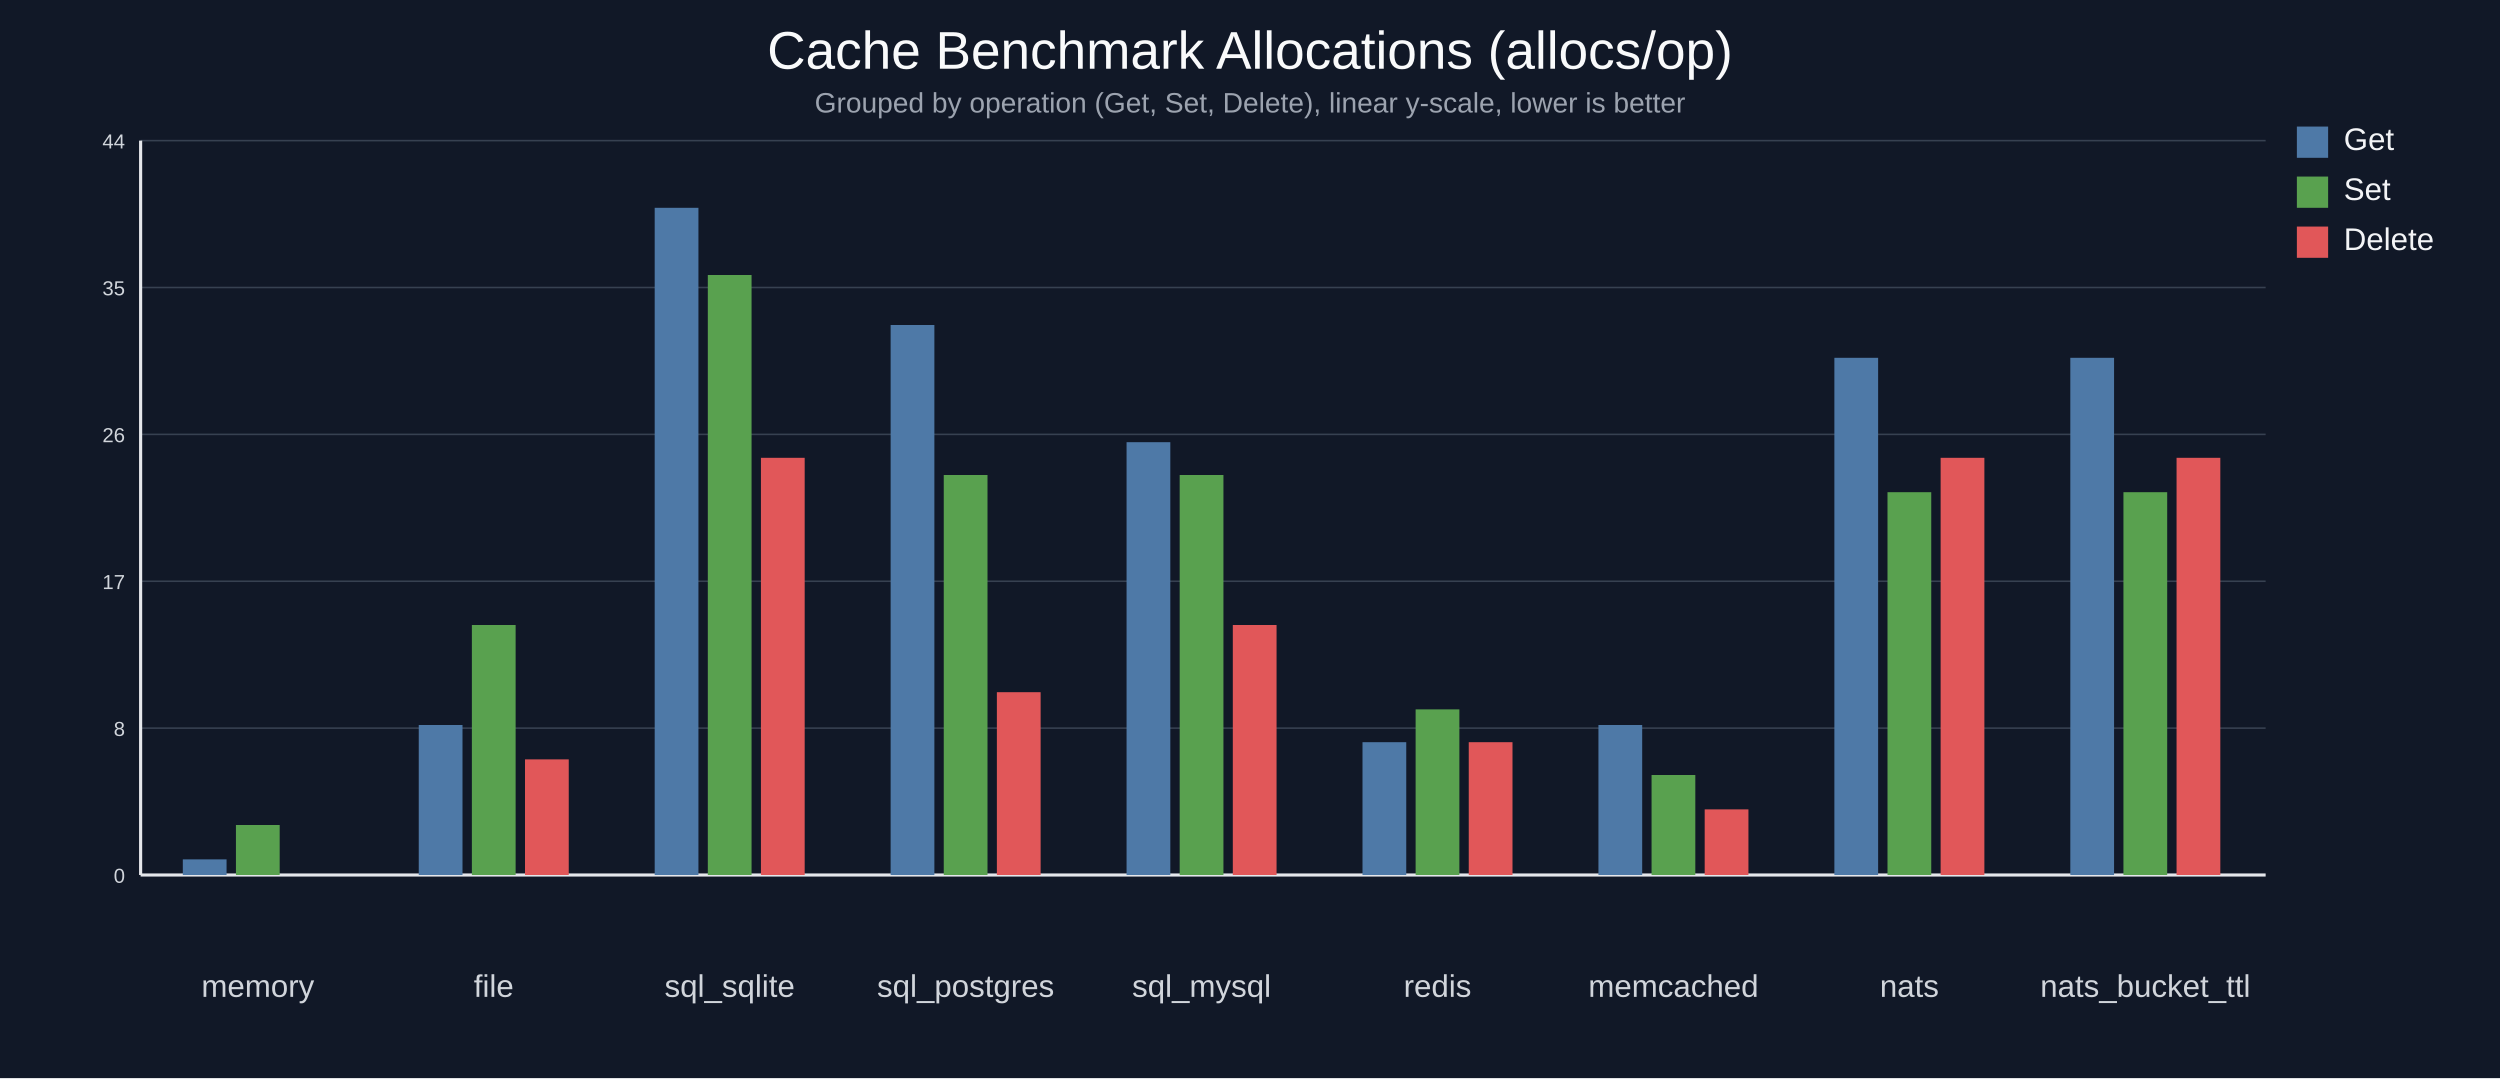
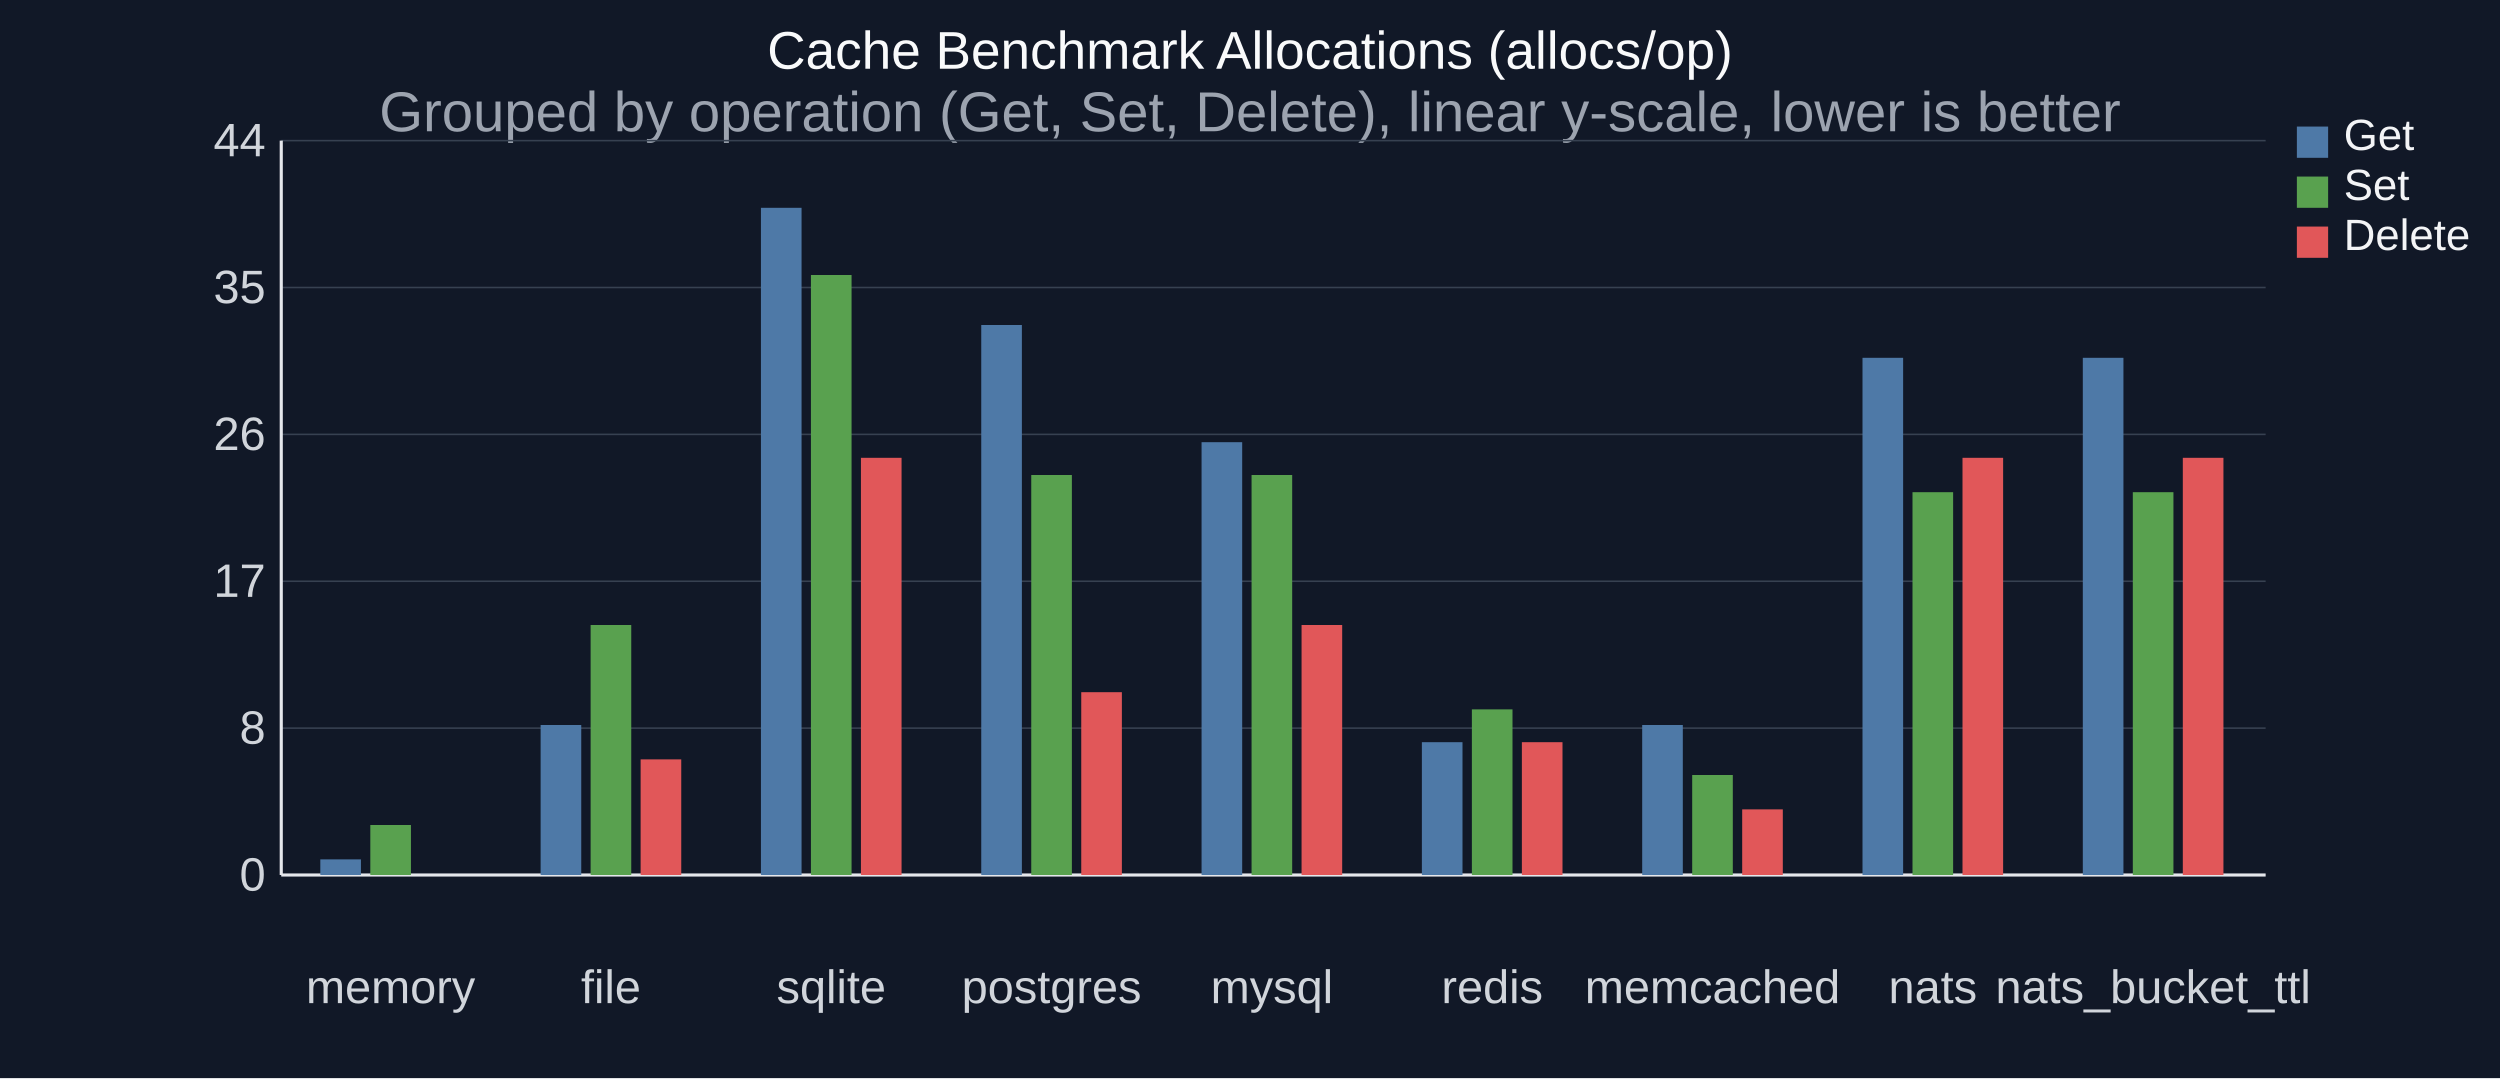
<svg xmlns="http://www.w3.org/2000/svg" width="1600" height="690" viewBox="0 0 1600 690">
  <rect width="100%" height="100%" fill="#111827" />
  <text x="800" y="44" text-anchor="middle" fill="#f9fafb" font-size="34" font-family="Arial, sans-serif">Cache Benchmark Allocations (allocs/op)</text>
-   <text x="800" y="72" text-anchor="middle" fill="#9ca3af" font-size="18" font-family="Arial, sans-serif">Grouped by operation (Get, Set, Delete), linear y-scale, lower is better</text>
-   <line x1="90" y1="560" x2="1450" y2="560" stroke="#374151" stroke-width="1" />
-   <text x="80" y="565" text-anchor="end" fill="#d1d5db" font-size="13" font-family="Arial, sans-serif">0</text>
-   <line x1="90" y1="466" x2="1450" y2="466" stroke="#374151" stroke-width="1" />
-   <text x="80" y="471" text-anchor="end" fill="#d1d5db" font-size="13" font-family="Arial, sans-serif">8</text>
-   <line x1="90" y1="372" x2="1450" y2="372" stroke="#374151" stroke-width="1" />
-   <text x="80" y="377" text-anchor="end" fill="#d1d5db" font-size="13" font-family="Arial, sans-serif">17</text>
-   <line x1="90" y1="278" x2="1450" y2="278" stroke="#374151" stroke-width="1" />
-   <text x="80" y="283" text-anchor="end" fill="#d1d5db" font-size="13" font-family="Arial, sans-serif">26</text>
-   <line x1="90" y1="184" x2="1450" y2="184" stroke="#374151" stroke-width="1" />
-   <text x="80" y="189" text-anchor="end" fill="#d1d5db" font-size="13" font-family="Arial, sans-serif">35</text>
-   <line x1="90" y1="90" x2="1450" y2="90" stroke="#374151" stroke-width="1" />
-   <text x="80" y="95" text-anchor="end" fill="#d1d5db" font-size="13" font-family="Arial, sans-serif">44</text>
-   <line x1="90" y1="560" x2="1450" y2="560" stroke="#e5e7eb" stroke-width="2" />
-   <line x1="90" y1="560" x2="90" y2="90" stroke="#e5e7eb" stroke-width="2" />
-   <rect x="117" y="550" width="28" height="10" fill="#4e79a7" />
-   <rect x="151" y="528" width="28" height="32" fill="#59a14f" />
-   <rect x="185" y="560" width="28" height="0" fill="#e15759" />
-   <text x="165" y="638" text-anchor="middle" fill="#d1d5db" font-size="20" font-family="Arial, sans-serif">memory</text>
-   <rect x="268" y="464" width="28" height="96" fill="#4e79a7" />
-   <rect x="302" y="400" width="28" height="160" fill="#59a14f" />
-   <rect x="336" y="486" width="28" height="74" fill="#e15759" />
-   <text x="316" y="638" text-anchor="middle" fill="#d1d5db" font-size="20" font-family="Arial, sans-serif">file</text>
-   <rect x="419" y="133" width="28" height="427" fill="#4e79a7" />
-   <rect x="453" y="176" width="28" height="384" fill="#59a14f" />
-   <rect x="487" y="293" width="28" height="267" fill="#e15759" />
-   <text x="467" y="638" text-anchor="middle" fill="#d1d5db" font-size="20" font-family="Arial, sans-serif">sql_sqlite</text>
-   <rect x="570" y="208" width="28" height="352" fill="#4e79a7" />
-   <rect x="604" y="304" width="28" height="256" fill="#59a14f" />
-   <rect x="638" y="443" width="28" height="117" fill="#e15759" />
-   <text x="618" y="638" text-anchor="middle" fill="#d1d5db" font-size="20" font-family="Arial, sans-serif">sql_postgres</text>
-   <rect x="721" y="283" width="28" height="277" fill="#4e79a7" />
-   <rect x="755" y="304" width="28" height="256" fill="#59a14f" />
-   <rect x="789" y="400" width="28" height="160" fill="#e15759" />
-   <text x="769" y="638" text-anchor="middle" fill="#d1d5db" font-size="20" font-family="Arial, sans-serif">sql_mysql</text>
-   <rect x="872" y="475" width="28" height="85" fill="#4e79a7" />
-   <rect x="906" y="454" width="28" height="106" fill="#59a14f" />
-   <rect x="940" y="475" width="28" height="85" fill="#e15759" />
-   <text x="920" y="638" text-anchor="middle" fill="#d1d5db" font-size="20" font-family="Arial, sans-serif">redis</text>
-   <rect x="1023" y="464" width="28" height="96" fill="#4e79a7" />
-   <rect x="1057" y="496" width="28" height="64" fill="#59a14f" />
-   <rect x="1091" y="518" width="28" height="42" fill="#e15759" />
-   <text x="1071" y="638" text-anchor="middle" fill="#d1d5db" font-size="20" font-family="Arial, sans-serif">memcached</text>
-   <rect x="1174" y="229" width="28" height="331" fill="#4e79a7" />
-   <rect x="1208" y="315" width="28" height="245" fill="#59a14f" />
-   <rect x="1242" y="293" width="28" height="267" fill="#e15759" />
-   <text x="1222" y="638" text-anchor="middle" fill="#d1d5db" font-size="20" font-family="Arial, sans-serif">nats</text>
-   <rect x="1325" y="229" width="28" height="331" fill="#4e79a7" />
-   <rect x="1359" y="315" width="28" height="245" fill="#59a14f" />
-   <rect x="1393" y="293" width="28" height="267" fill="#e15759" />
-   <text x="1373" y="638" text-anchor="middle" fill="#d1d5db" font-size="20" font-family="Arial, sans-serif">nats_bucket_ttl</text>
+   <text x="800" y="84" text-anchor="middle" fill="#9ca3af" font-size="36" font-family="Arial, sans-serif">Grouped by operation (Get, Set, Delete), linear y-scale, lower is better</text>
+   <line x1="180" y1="560" x2="1450" y2="560" stroke="#374151" stroke-width="1" />
+   <text x="170" y="570" text-anchor="end" fill="#d1d5db" font-size="30" font-family="Arial, sans-serif">0</text>
+   <line x1="180" y1="466" x2="1450" y2="466" stroke="#374151" stroke-width="1" />
+   <text x="170" y="476" text-anchor="end" fill="#d1d5db" font-size="30" font-family="Arial, sans-serif">8</text>
+   <line x1="180" y1="372" x2="1450" y2="372" stroke="#374151" stroke-width="1" />
+   <text x="170" y="382" text-anchor="end" fill="#d1d5db" font-size="30" font-family="Arial, sans-serif">17</text>
+   <line x1="180" y1="278" x2="1450" y2="278" stroke="#374151" stroke-width="1" />
+   <text x="170" y="288" text-anchor="end" fill="#d1d5db" font-size="30" font-family="Arial, sans-serif">26</text>
+   <line x1="180" y1="184" x2="1450" y2="184" stroke="#374151" stroke-width="1" />
+   <text x="170" y="194" text-anchor="end" fill="#d1d5db" font-size="30" font-family="Arial, sans-serif">35</text>
+   <line x1="180" y1="90" x2="1450" y2="90" stroke="#374151" stroke-width="1" />
+   <text x="170" y="100" text-anchor="end" fill="#d1d5db" font-size="30" font-family="Arial, sans-serif">44</text>
+   <line x1="180" y1="560" x2="1450" y2="560" stroke="#e5e7eb" stroke-width="2" />
+   <line x1="180" y1="560" x2="180" y2="90" stroke="#e5e7eb" stroke-width="2" />
+   <rect x="205" y="550" width="26" height="10" fill="#4e79a7" />
+   <rect x="237" y="528" width="26" height="32" fill="#59a14f" />
+   <rect x="269" y="560" width="26" height="0" fill="#e15759" />
+   <text x="250" y="642" text-anchor="middle" fill="#d1d5db" font-size="30" font-family="Arial, sans-serif">memory</text>
+   <rect x="346" y="464" width="26" height="96" fill="#4e79a7" />
+   <rect x="378" y="400" width="26" height="160" fill="#59a14f" />
+   <rect x="410" y="486" width="26" height="74" fill="#e15759" />
+   <text x="391" y="642" text-anchor="middle" fill="#d1d5db" font-size="30" font-family="Arial, sans-serif">file</text>
+   <rect x="487" y="133" width="26" height="427" fill="#4e79a7" />
+   <rect x="519" y="176" width="26" height="384" fill="#59a14f" />
+   <rect x="551" y="293" width="26" height="267" fill="#e15759" />
+   <text x="532" y="642" text-anchor="middle" fill="#d1d5db" font-size="30" font-family="Arial, sans-serif">sqlite</text>
+   <rect x="628" y="208" width="26" height="352" fill="#4e79a7" />
+   <rect x="660" y="304" width="26" height="256" fill="#59a14f" />
+   <rect x="692" y="443" width="26" height="117" fill="#e15759" />
+   <text x="673" y="642" text-anchor="middle" fill="#d1d5db" font-size="30" font-family="Arial, sans-serif">postgres</text>
+   <rect x="769" y="283" width="26" height="277" fill="#4e79a7" />
+   <rect x="801" y="304" width="26" height="256" fill="#59a14f" />
+   <rect x="833" y="400" width="26" height="160" fill="#e15759" />
+   <text x="814" y="642" text-anchor="middle" fill="#d1d5db" font-size="30" font-family="Arial, sans-serif">mysql</text>
+   <rect x="910" y="475" width="26" height="85" fill="#4e79a7" />
+   <rect x="942" y="454" width="26" height="106" fill="#59a14f" />
+   <rect x="974" y="475" width="26" height="85" fill="#e15759" />
+   <text x="955" y="642" text-anchor="middle" fill="#d1d5db" font-size="30" font-family="Arial, sans-serif">redis</text>
+   <rect x="1051" y="464" width="26" height="96" fill="#4e79a7" />
+   <rect x="1083" y="496" width="26" height="64" fill="#59a14f" />
+   <rect x="1115" y="518" width="26" height="42" fill="#e15759" />
+   <text x="1096" y="642" text-anchor="middle" fill="#d1d5db" font-size="30" font-family="Arial, sans-serif">memcached</text>
+   <rect x="1192" y="229" width="26" height="331" fill="#4e79a7" />
+   <rect x="1224" y="315" width="26" height="245" fill="#59a14f" />
+   <rect x="1256" y="293" width="26" height="267" fill="#e15759" />
+   <text x="1237" y="642" text-anchor="middle" fill="#d1d5db" font-size="30" font-family="Arial, sans-serif">nats</text>
+   <rect x="1333" y="229" width="26" height="331" fill="#4e79a7" />
+   <rect x="1365" y="315" width="26" height="245" fill="#59a14f" />
+   <rect x="1397" y="293" width="26" height="267" fill="#e15759" />
+   <text x="1378" y="642" text-anchor="middle" fill="#d1d5db" font-size="30" font-family="Arial, sans-serif">nats_bucket_ttl</text>
  <rect x="1470" y="81" width="20" height="20" fill="#4e79a7" />
-   <text x="1500" y="96" fill="#f3f4f6" font-size="20" font-family="Arial, sans-serif">Get</text>
+   <text x="1500" y="96" fill="#f3f4f6" font-size="28" font-family="Arial, sans-serif">Get</text>
  <rect x="1470" y="113" width="20" height="20" fill="#59a14f" />
-   <text x="1500" y="128" fill="#f3f4f6" font-size="20" font-family="Arial, sans-serif">Set</text>
+   <text x="1500" y="128" fill="#f3f4f6" font-size="28" font-family="Arial, sans-serif">Set</text>
  <rect x="1470" y="145" width="20" height="20" fill="#e15759" />
-   <text x="1500" y="160" fill="#f3f4f6" font-size="20" font-family="Arial, sans-serif">Delete</text>
+   <text x="1500" y="160" fill="#f3f4f6" font-size="28" font-family="Arial, sans-serif">Delete</text>
</svg>
